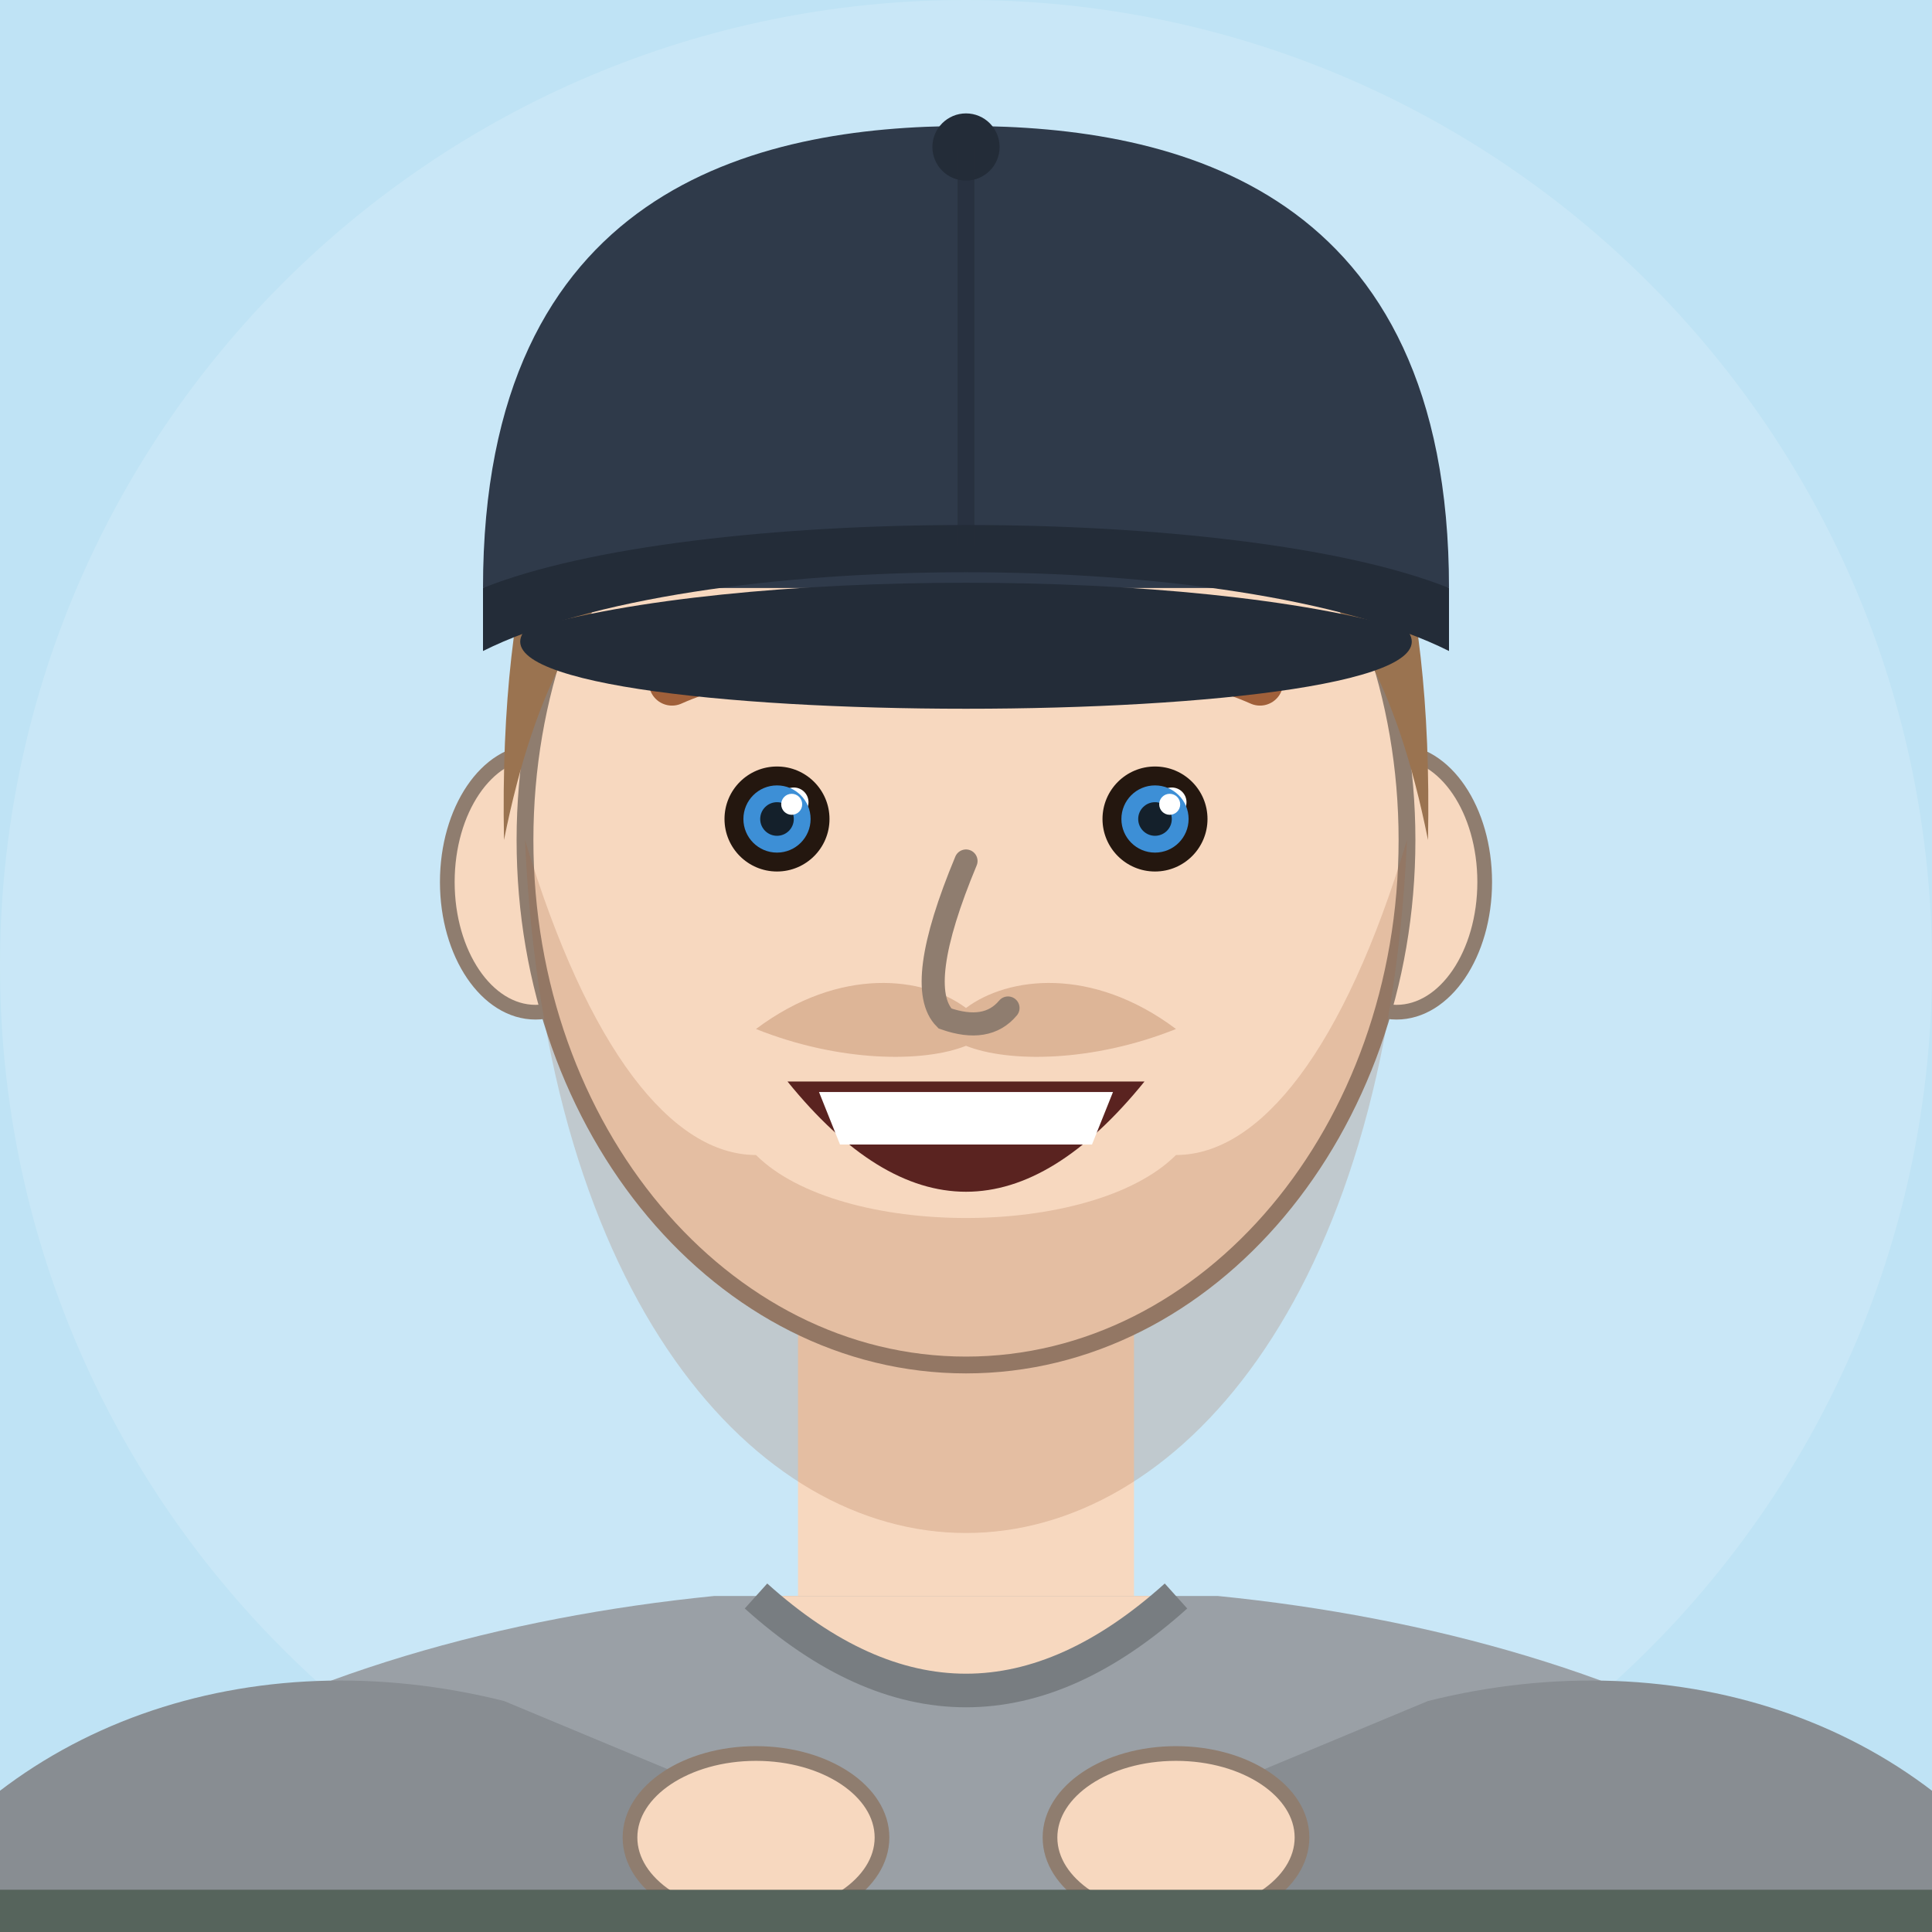
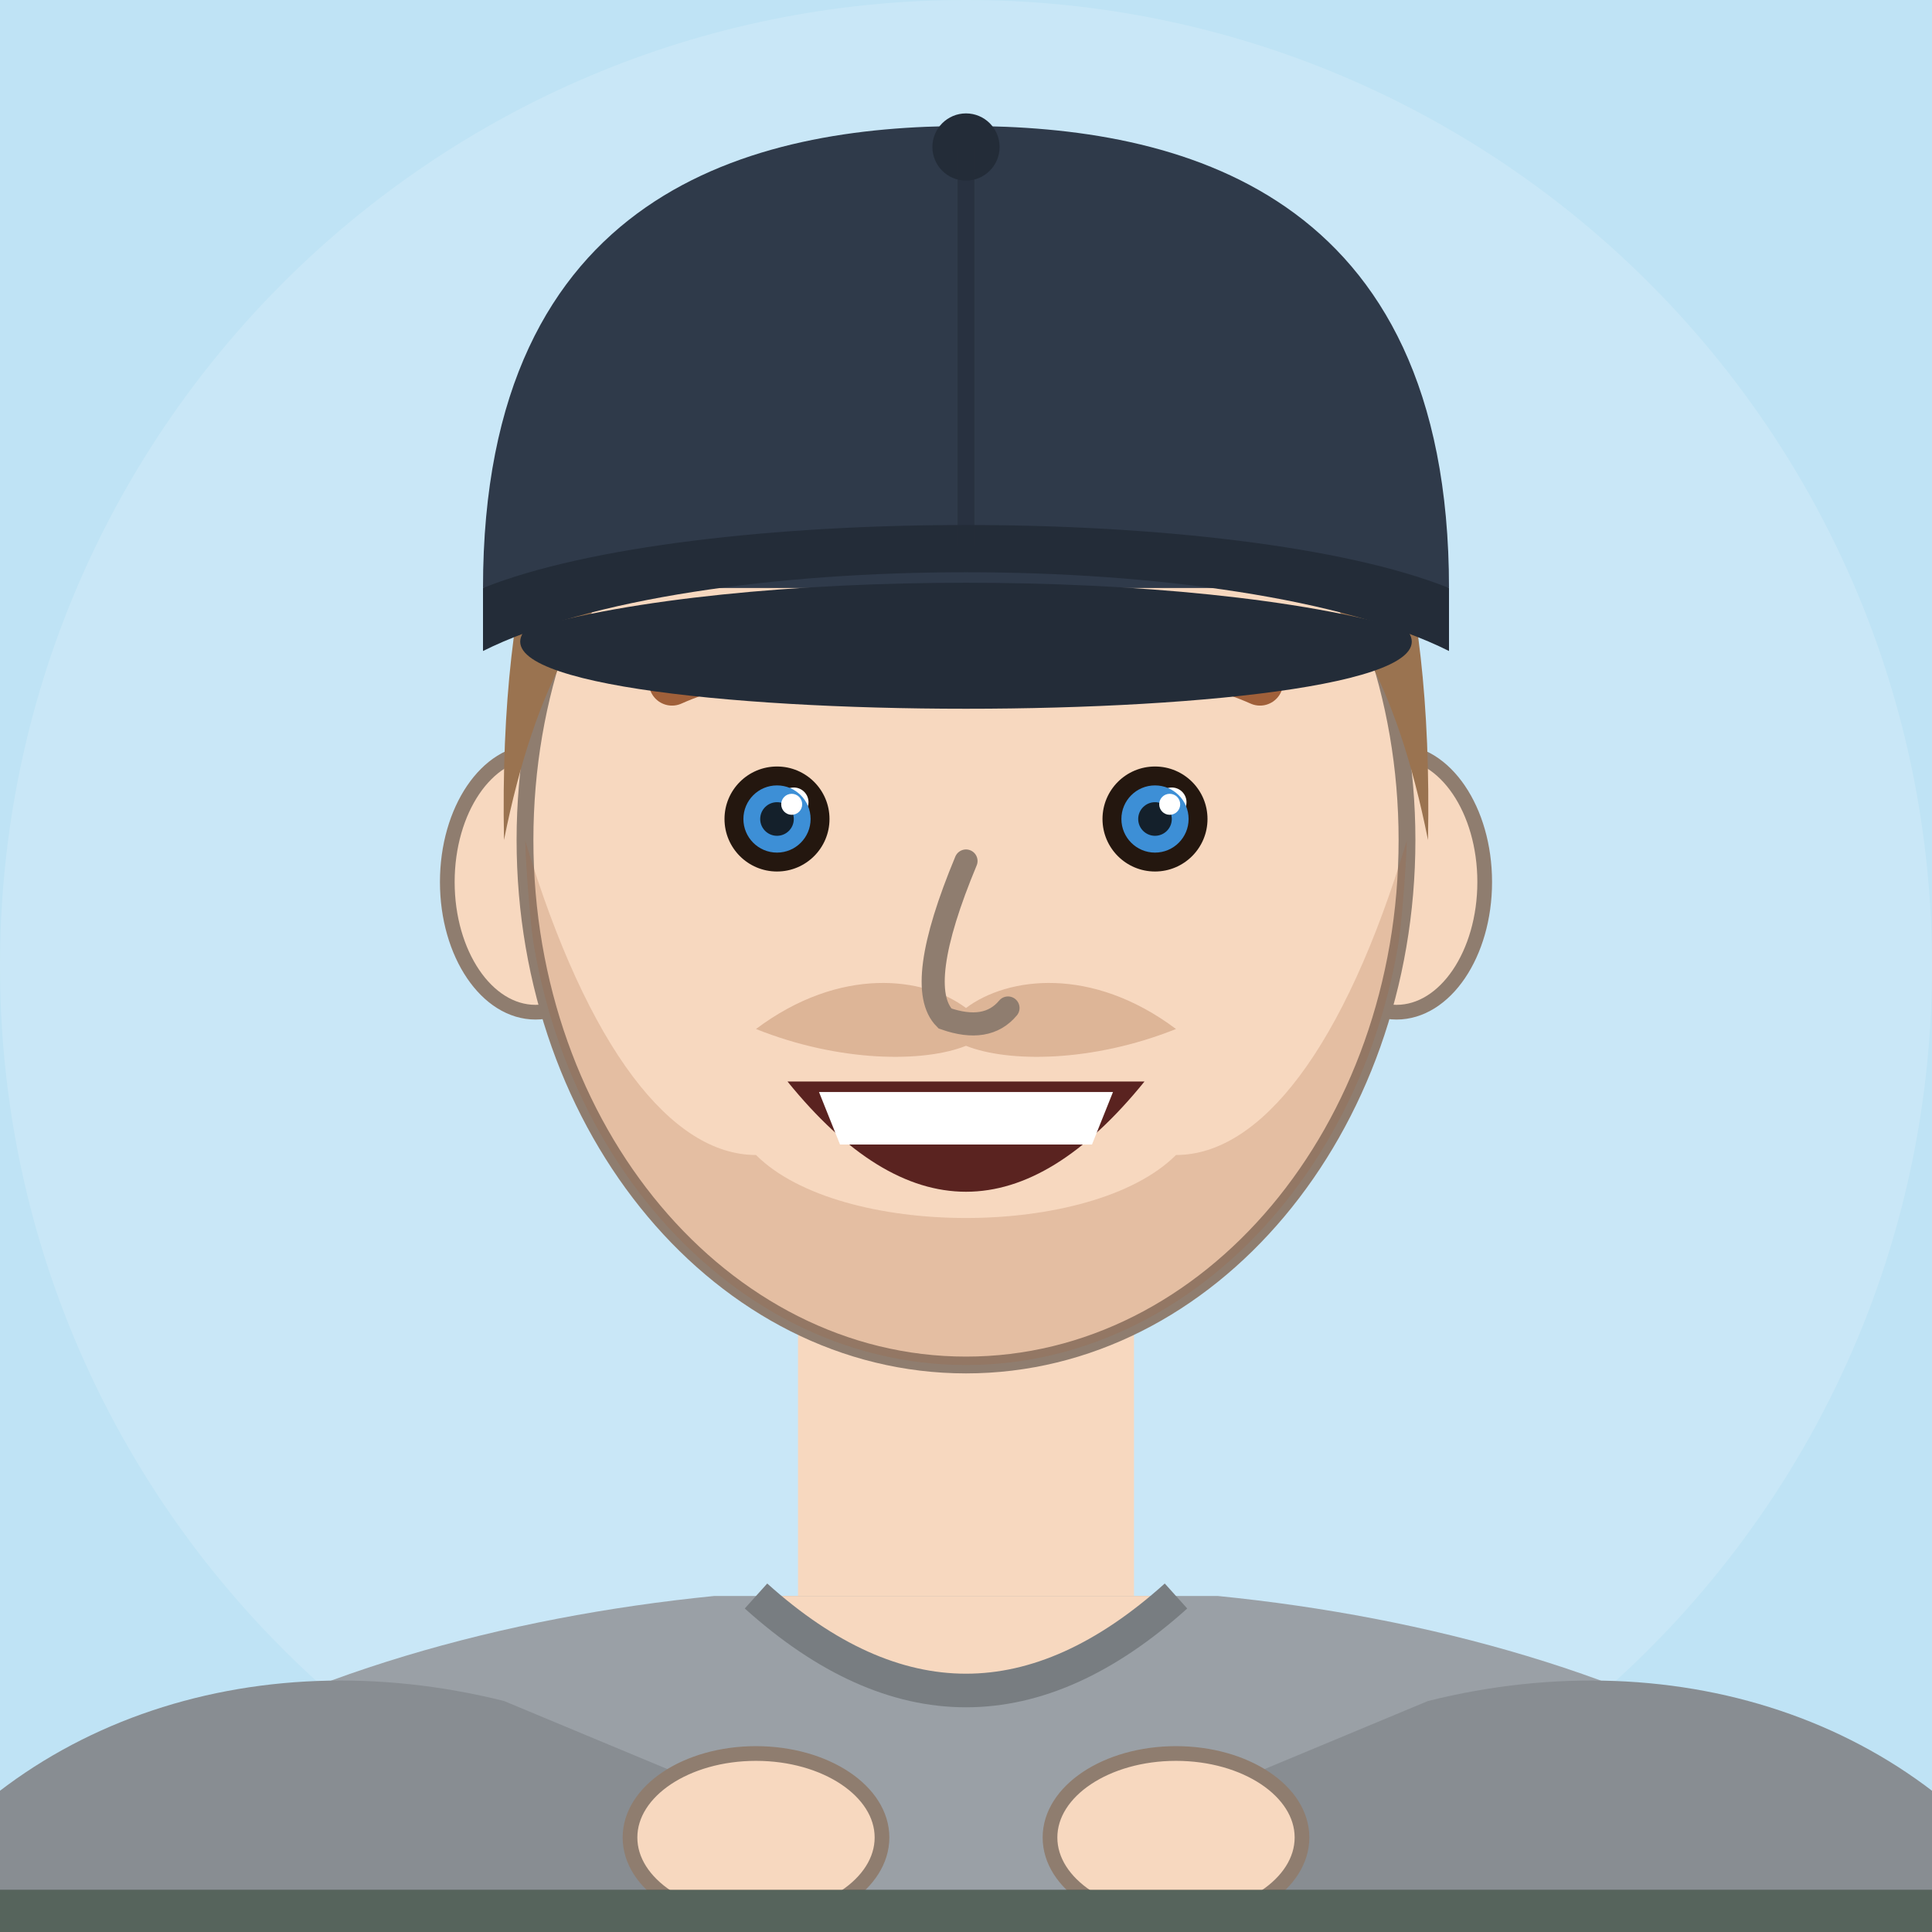
<svg xmlns="http://www.w3.org/2000/svg" viewBox="14 14 92 92" role="img" aria-label="Andrew Favorable">
  <rect width="120" height="120" rx="14" fill="#bfe3f5" />
  <circle cx="60" cy="60" r="46" fill="#ffffff" opacity=".16" />
  <path d="M52,68 L52,92 Q60,97 68,92 L68,68Z" fill="#f7d8bf" />
  <path d="M52,74 Q60,80 68,74 L68,70 L52,70Z" fill="#8f7d6f" opacity=".18" />
  <path d="M6,120 C8,101 28,92 48,90 L72,90 C92,92 112,101 114,120Z" fill="#9aa0a6" />
  <path d="M50,90 Q60,99 70,90Z" fill="#f7d8bf" />
  <path d="M50,90 Q60,99 70,90" fill="none" stroke="#787d81" stroke-width="1.6" />
  <ellipse cx="39.5" cy="56" rx="4.2" ry="6.2" fill="#f7d8bf" stroke="#8f7d6f" stroke-width=".7" />
  <ellipse cx="80.5" cy="56" rx="4.2" ry="6.2" fill="#f7d8bf" stroke="#8f7d6f" stroke-width=".7" />
  <ellipse cx="60" cy="54" rx="21" ry="25" fill="#f7d8bf" stroke="#8f7d6f" stroke-width=".8" />
-   <path d="M39,54 C40,76 50,87 60,87 C70,87 80,76 81,54 C78,64 74,69 70,69 C66,73 54,73 50,69 C46,69 42,64 39,54Z" fill="#a0603a" opacity=".22" />
-   <path d="M50,63 C54,60 58,60.5 60,62 C62,60.5 66,60 70,63 C66,64.6 62,64.6 60,63.8 C58,64.6 54,64.6 50,63Z" fill="#a0603a" opacity=".3" />
+   <clipPath id="a195f">
+     <ellipse cx="60" cy="54" rx="21" ry="25" />
+   </clipPath>
+   <g clip-path="url(#a195f)">
+     <path d="M39,54 C40,76 50,87 60,87 C70,87 80,76 81,54 C78,64 74,69 70,69 C66,73 54,73 50,69 C46,69 42,64 39,54Z" fill="#a0603a" opacity=".22" />
+     <path d="M50,63 C54,60 58,60.5 60,62 C62,60.5 66,60 70,63 C66,64.6 62,64.6 60,63.8 C58,64.6 54,64.6 50,63Z" fill="#a0603a" opacity=".3" />
+   </g>
  <path d="M60,55 Q57.5,61 59,62.5 Q61,63.2 62,62" fill="none" stroke="#8f7d6f" stroke-width="1.1" stroke-linecap="round" />
  <path d="M51.5,65.5 Q60,76 68.5,65.5Z" fill="#5a2320" />
  <path d="M53,66 L67,66 L66,68.5 L54,68.5Z" fill="#ffffff" />
  <circle cx="51" cy="53" r="2.5" fill="#24170f" />
  <circle cx="69" cy="53" r="2.5" fill="#24170f" />
  <circle cx="51.8" cy="52.2" r=".7" fill="#fff" />
  <circle cx="69.8" cy="52.2" r=".7" fill="#fff" />
  <circle cx="51" cy="53" r="1.6" fill="#3d8fd6" />
  <circle cx="69" cy="53" r="1.6" fill="#3d8fd6" />
  <circle cx="51" cy="53" r=".8" fill="#14202b" />
  <circle cx="69" cy="53" r=".8" fill="#14202b" />
  <circle cx="51.7" cy="52.3" r=".5" fill="#fff" />
  <circle cx="69.7" cy="52.3" r=".5" fill="#fff" />
  <path d="M46,46.5 Q50.5,44.5 55.5,46" fill="none" stroke="#a0603a" stroke-width="2.2" stroke-linecap="round" />
  <path d="M64.5,46 Q69.5,44.5 74,46.5" fill="none" stroke="#a0603a" stroke-width="2.2" stroke-linecap="round" />
  <path d="M38,54 C37.5,28 49,25 60,25 C71,25 82.5,28 82,54 C79,39 72,37 60,37 C48,37 41,39 38,54Z" fill="#9a7350" />
  <path d="M37,42 C37,23 50,20 60,20 C70,20 83,23 83,42Z" fill="#2f3a4a" />
  <path d="M37,42 C47,38 73,38 83,42 L83,45 C73,40 47,40 37,45Z" fill="#232c38" />
  <path d="M39,44 C49,41 71,41 81,44 C85,49 35,49 39,44Z" fill="#232c38" />
  <circle cx="60" cy="21" r="1.6" fill="#232c38" />
  <path d="M60,21 L60,40" stroke="#232c38" stroke-width=".8" opacity=".6" />
  <path d="M8,106 C14,96 26,92 38,95 L50,100 L47,106Z" fill="#888d92" />
  <path d="M112,106 C106,96 94,92 82,95 L70,100 L73,106Z" fill="#888d92" />
  <ellipse cx="50" cy="101.5" rx="6" ry="4" fill="#f7d8bf" stroke="#8f7d6f" stroke-width=".7" />
  <ellipse cx="70" cy="101.5" rx="6" ry="4" fill="#f7d8bf" stroke="#8f7d6f" stroke-width=".7" />
  <rect x="0" y="104" width="120" height="16" fill="#3e4a44" />
  <rect x="0" y="104" width="120" height="2.5" fill="#56645c" />
</svg>
